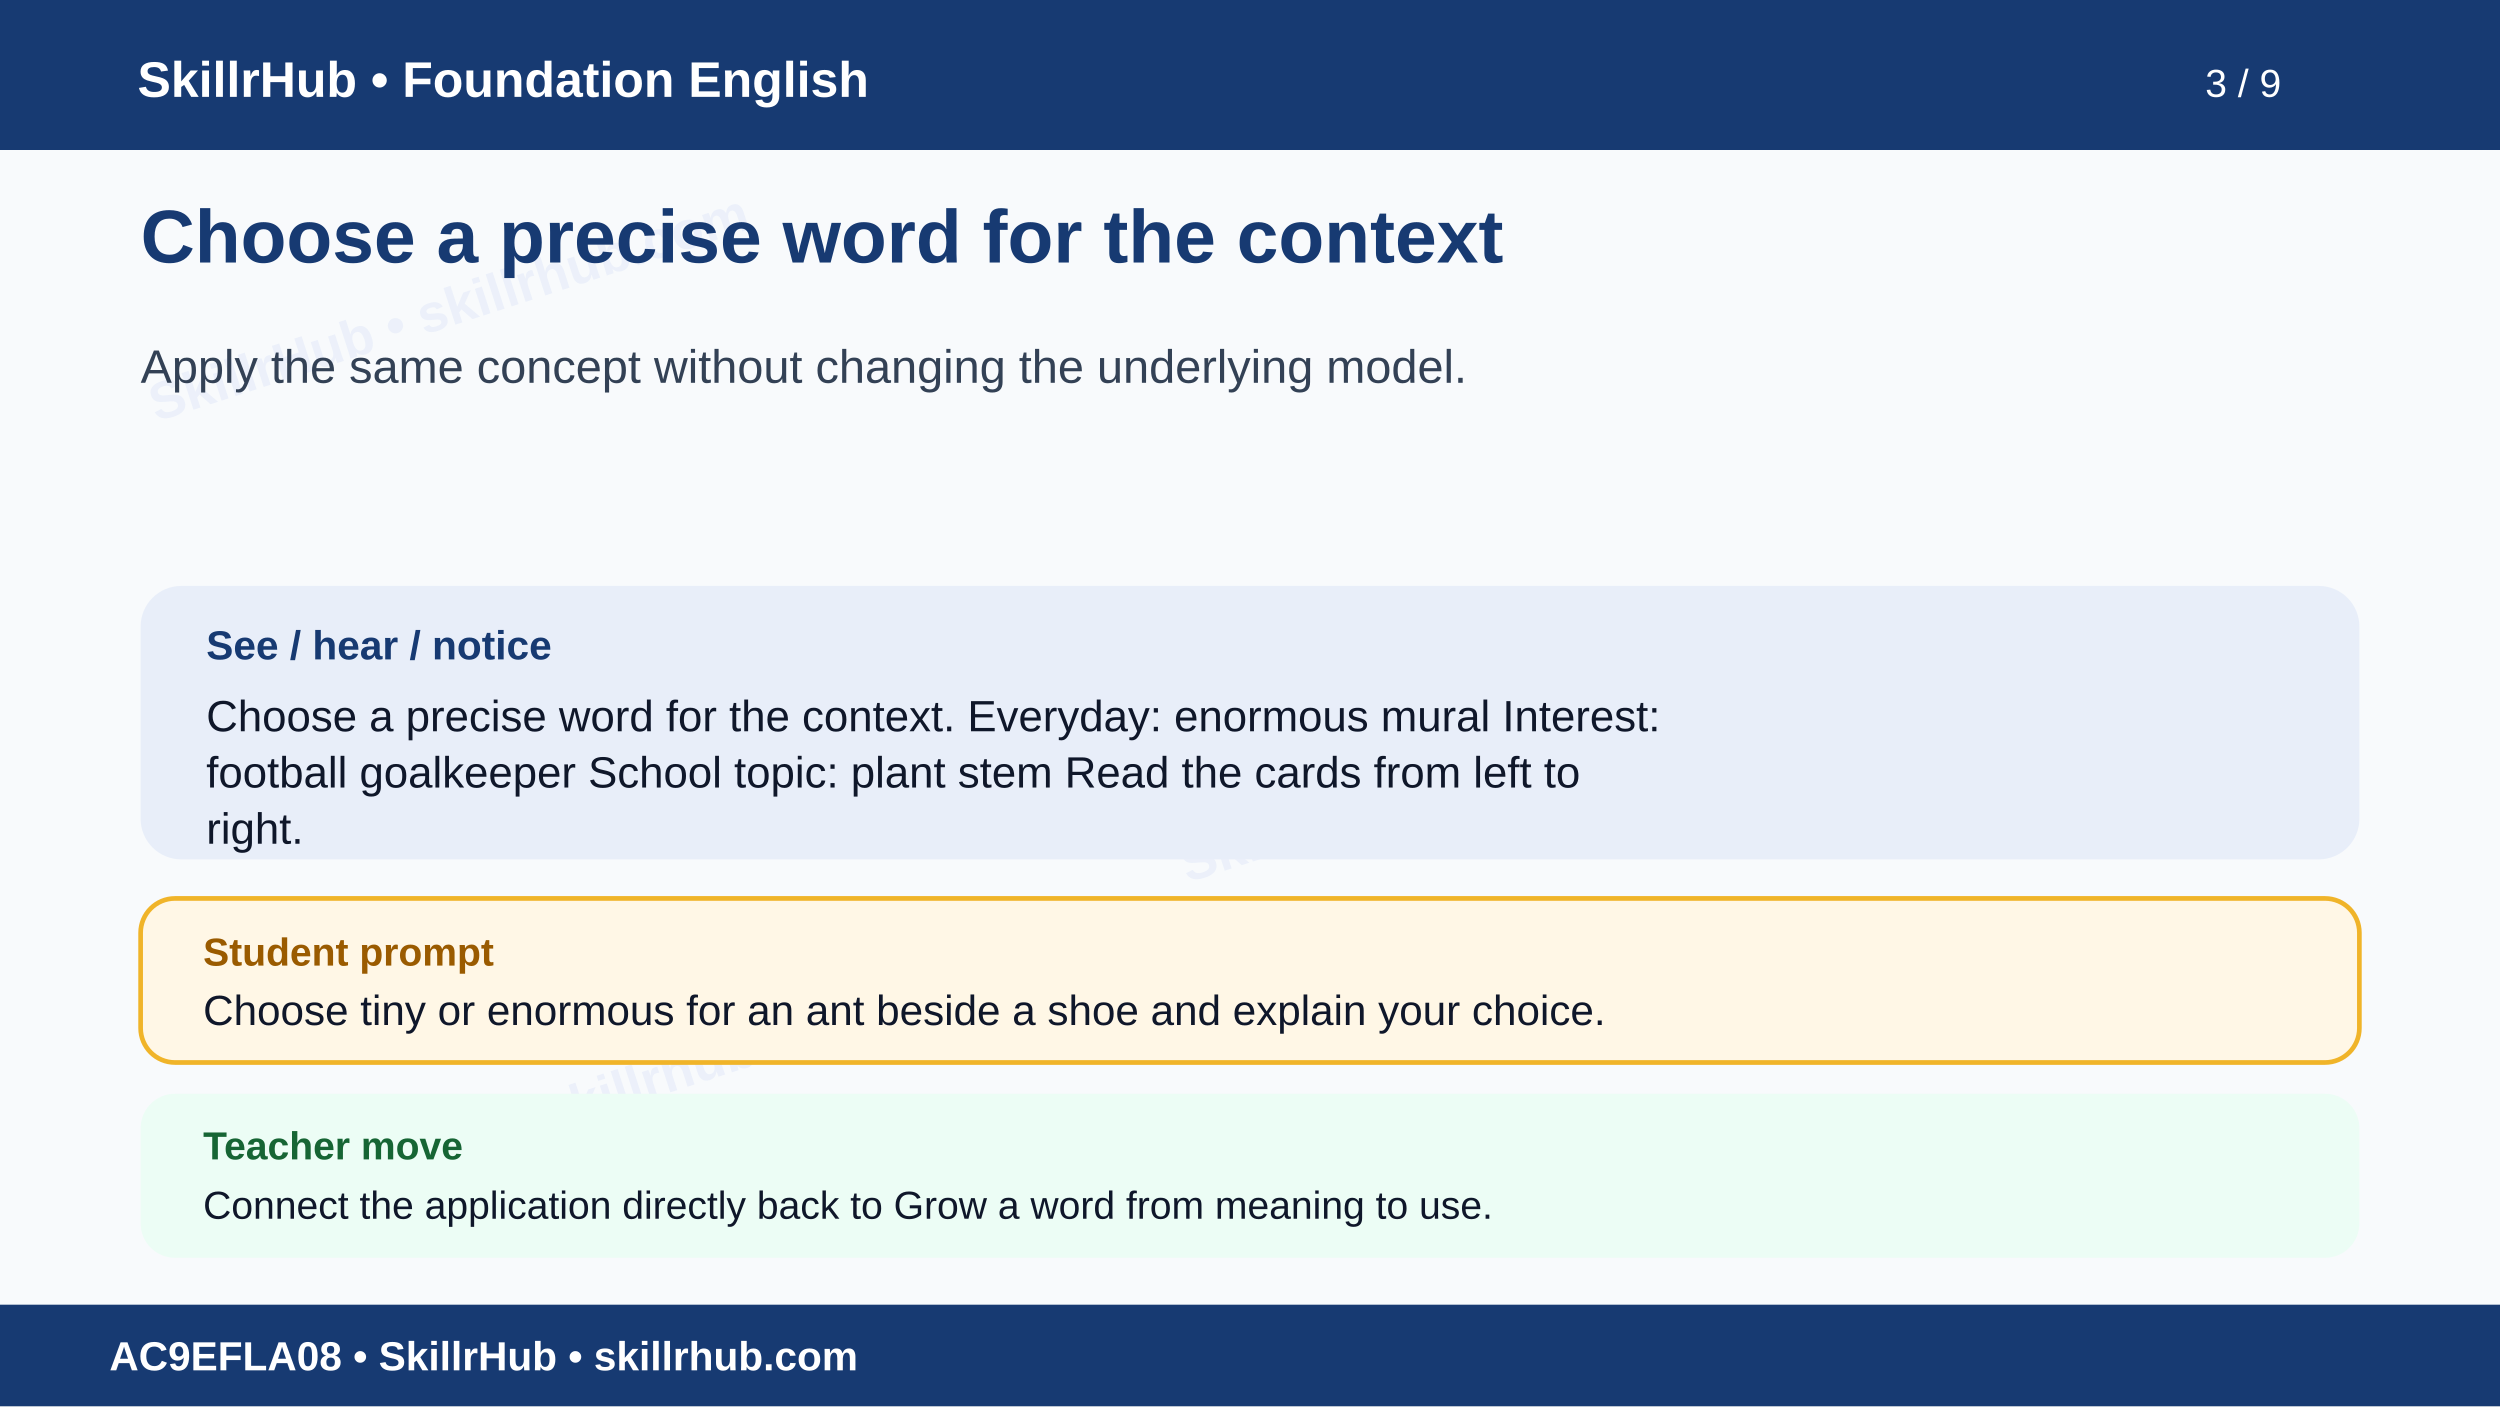
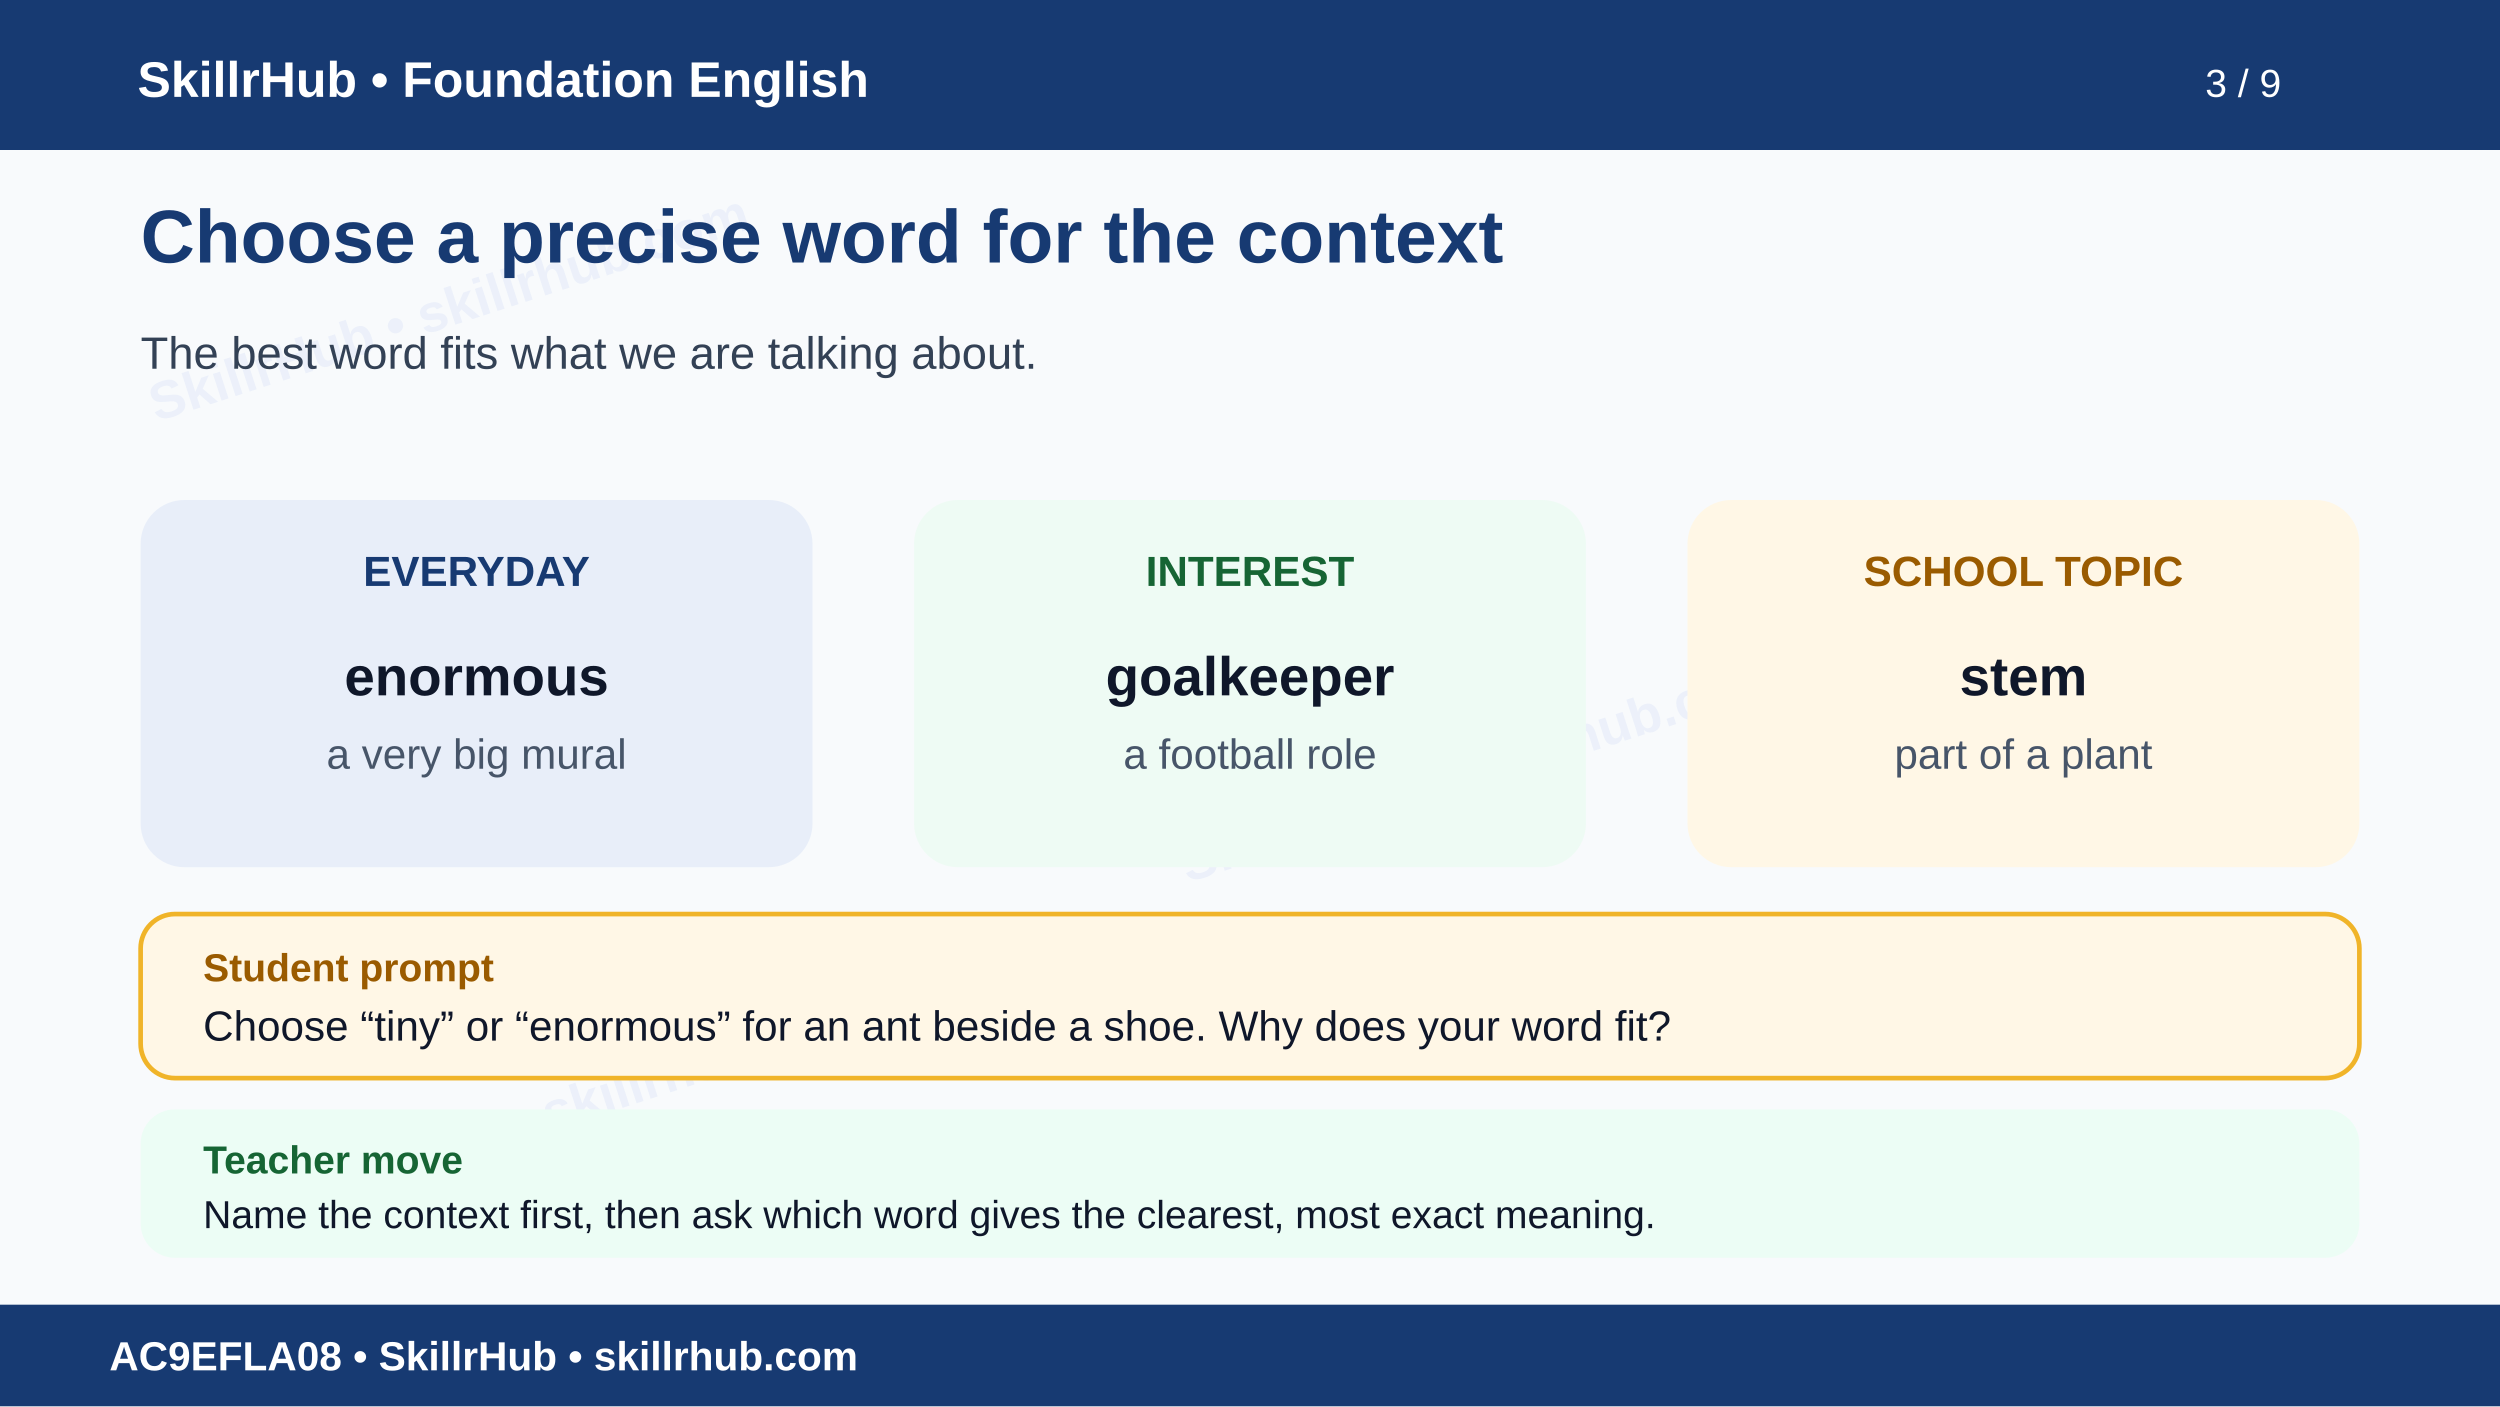
<svg xmlns="http://www.w3.org/2000/svg" width="1600" height="900" viewBox="0 0 1600 900" role="img" aria-labelledby="t d">
  <rect width="1600" height="900" fill="#f8fafc" />
  <g opacity=".055" fill="#1d4ed8" font-family="Arial" font-size="34" font-weight="700">
    <text x="100" y="270" transform="rotate(-18 100 270)">SkillrHub • skillrhub.com</text>
    <text x="760" y="565" transform="rotate(-18 760 565)">SkillrHub • skillrhub.com</text>
    <text x="180" y="780" transform="rotate(-18 180 780)">SkillrHub • skillrhub.com</text>
  </g>
  <rect width="1600" height="96" fill="#173a72" />
  <text x="88" y="62" fill="#fff" font-family="Arial" font-size="32" font-weight="700">SkillrHub • Foundation English</text>
  <text x="1460" y="62" text-anchor="end" fill="#fff" font-family="Arial" font-size="25">3 / 9</text>
-   <text x="90" y="168" fill="#173a72" font-family="Arial,Helvetica,sans-serif" font-size="48" font-weight="700">Choose a precise word for the context</text>
-   <text x="90" y="245" fill="#334155" font-family="Arial,Helvetica,sans-serif" font-size="30" font-weight="400">Apply the same concept without changing the underlying model.</text>
-   <rect x="90" y="375" width="1420" height="175" rx="26" fill="#e8eef9" />
-   <text x="132" y="422" fill="#173a72" font-family="Arial" font-size="26" font-weight="700">See / hear / notice</text>
-   <text x="132" y="468" fill="#0f172a" font-family="Arial,Helvetica,sans-serif" font-size="28" font-weight="400">Choose a precise word for the context. Everyday: enormous mural Interest:</text>
-   <text x="132" y="504" fill="#0f172a" font-family="Arial,Helvetica,sans-serif" font-size="28" font-weight="400">football goalkeeper School topic: plant stem Read the cards from left to</text>
-   <text x="132" y="540" fill="#0f172a" font-family="Arial,Helvetica,sans-serif" font-size="28" font-weight="400">right.</text>
-   <rect x="90" y="575" width="1420" height="105" rx="22" fill="#fff7e6" stroke="#f0b429" stroke-width="3" />
-   <text x="130" y="618" fill="#9a5b00" font-family="Arial" font-size="25" font-weight="700">Student prompt</text>
-   <text x="130" y="656" fill="#0f172a" font-family="Arial,Helvetica,sans-serif" font-size="27" font-weight="400">Choose tiny or enormous for an ant beside a shoe and explain your choice.</text>
-   <rect x="90" y="700" width="1420" height="105" rx="22" fill="#ecfdf5" />
-   <text x="130" y="742" fill="#166534" font-family="Arial" font-size="25" font-weight="700">Teacher move</text>
-   <text x="130" y="780" fill="#0f172a" font-family="Arial,Helvetica,sans-serif" font-size="25" font-weight="400">Connect the application directly back to Grow a word from meaning to use.</text>
+   <text x="90" y="168" fill="#173a72" font-family="Arial" font-size="48" font-weight="700">Choose a precise word for the context</text>
+   <text x="90" y="236" fill="#334155" font-family="Arial" font-size="29">The best word fits what we are talking about.</text>
+   <g font-family="Arial">
+     <rect x="90" y="320" width="430" height="235" rx="28" fill="#e8eef9" />
+     <text x="305" y="375" text-anchor="middle" fill="#173a72" font-size="27" font-weight="700">EVERYDAY</text>
+     <text x="305" y="445" text-anchor="middle" fill="#0f172a" font-size="35" font-weight="700">enormous</text>
+     <text x="305" y="492" text-anchor="middle" fill="#475569" font-size="27">a very big mural</text>
+     <rect x="585" y="320" width="430" height="235" rx="28" fill="#eefbf4" />
+     <text x="800" y="375" text-anchor="middle" fill="#166534" font-size="27" font-weight="700">INTEREST</text>
+     <text x="800" y="445" text-anchor="middle" fill="#0f172a" font-size="35" font-weight="700">goalkeeper</text>
+     <text x="800" y="492" text-anchor="middle" fill="#475569" font-size="27">a football role</text>
+     <rect x="1080" y="320" width="430" height="235" rx="28" fill="#fff7e6" />
+     <text x="1295" y="375" text-anchor="middle" fill="#9a5b00" font-size="27" font-weight="700">SCHOOL TOPIC</text>
+     <text x="1295" y="445" text-anchor="middle" fill="#0f172a" font-size="35" font-weight="700">stem</text>
+     <text x="1295" y="492" text-anchor="middle" fill="#475569" font-size="27">part of a plant</text>
+   </g>
+   <rect x="90" y="585" width="1420" height="105" rx="22" fill="#fff7e6" stroke="#f0b429" stroke-width="3" />
+   <text x="130" y="628" fill="#9a5b00" font-family="Arial" font-size="25" font-weight="700">Student prompt</text>
+   <text x="130" y="666" fill="#0f172a" font-family="Arial" font-size="27">Choose “tiny” or “enormous” for an ant beside a shoe. Why does your word fit?</text>
+   <rect x="90" y="710" width="1420" height="95" rx="22" fill="#ecfdf5" />
+   <text x="130" y="751" fill="#166534" font-family="Arial" font-size="25" font-weight="700">Teacher move</text>
+   <text x="130" y="786" fill="#0f172a" font-family="Arial" font-size="25">Name the context first, then ask which word gives the clearest, most exact meaning.</text>
  <rect y="835" width="1600" height="65" fill="#173a72" />
  <text x="70" y="877" fill="#fff" font-family="Arial" font-size="26" font-weight="700">AC9EFLA08 • SkillrHub • skillrhub.com</text>
</svg>
